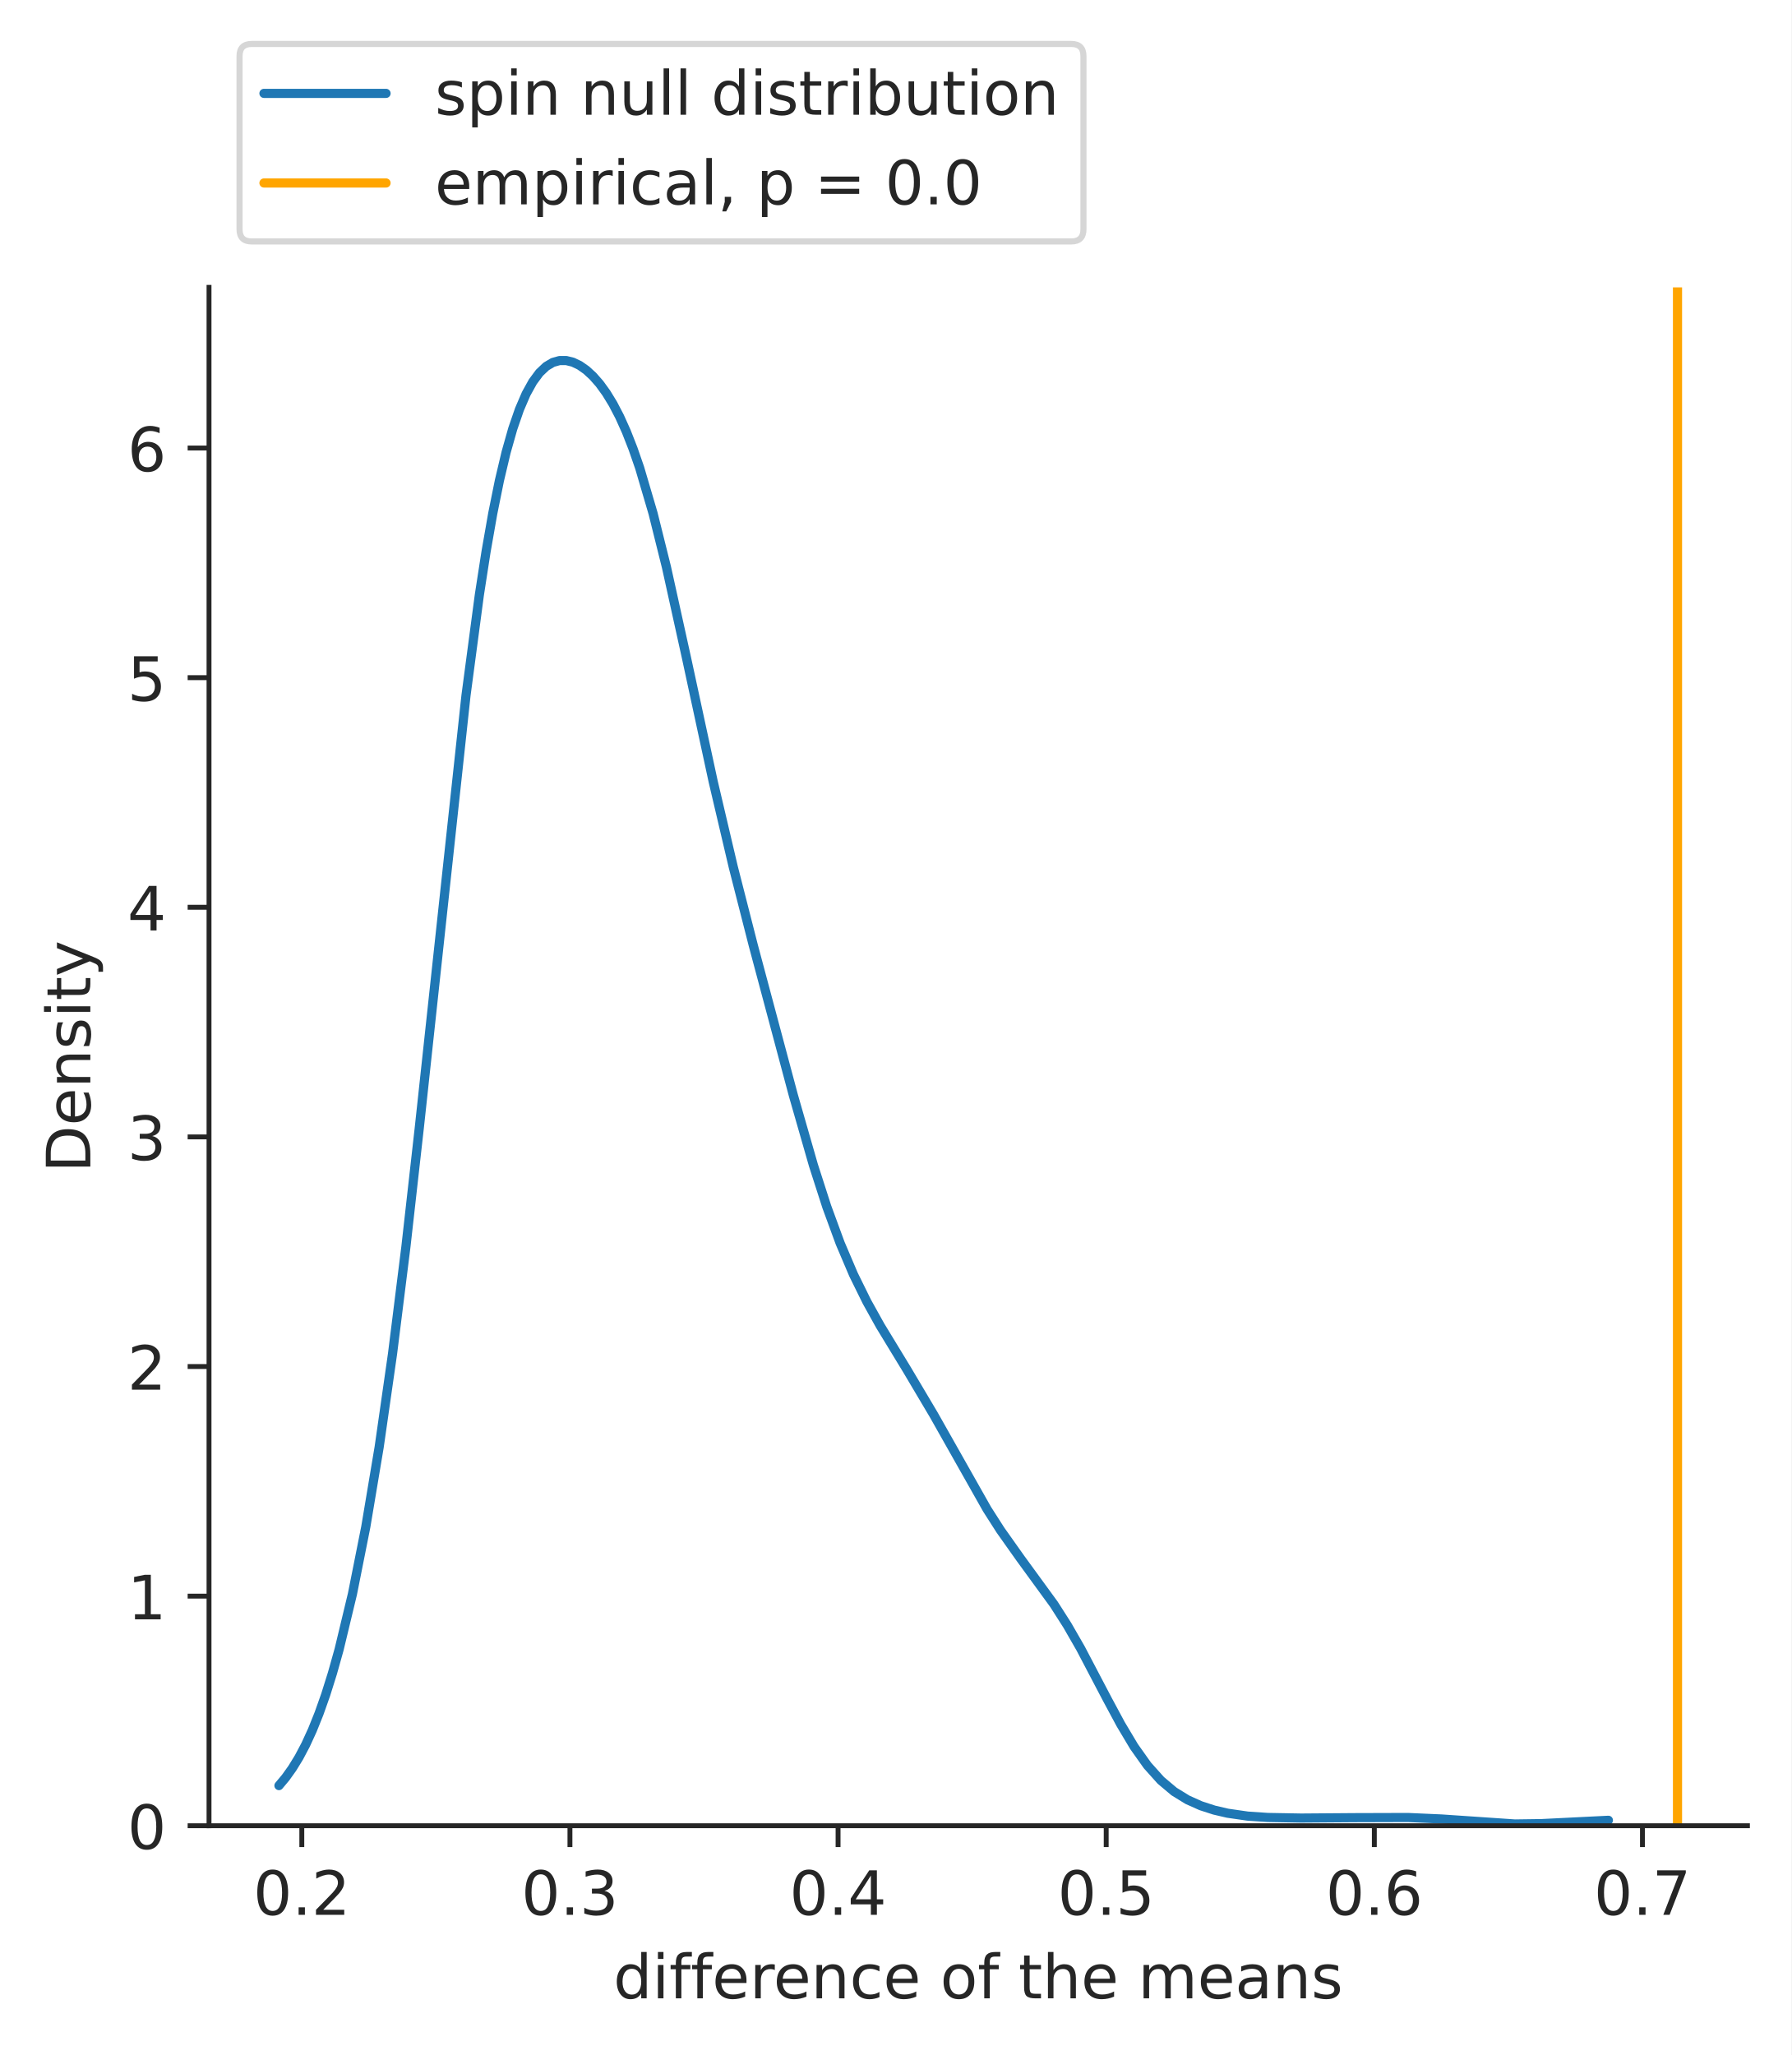
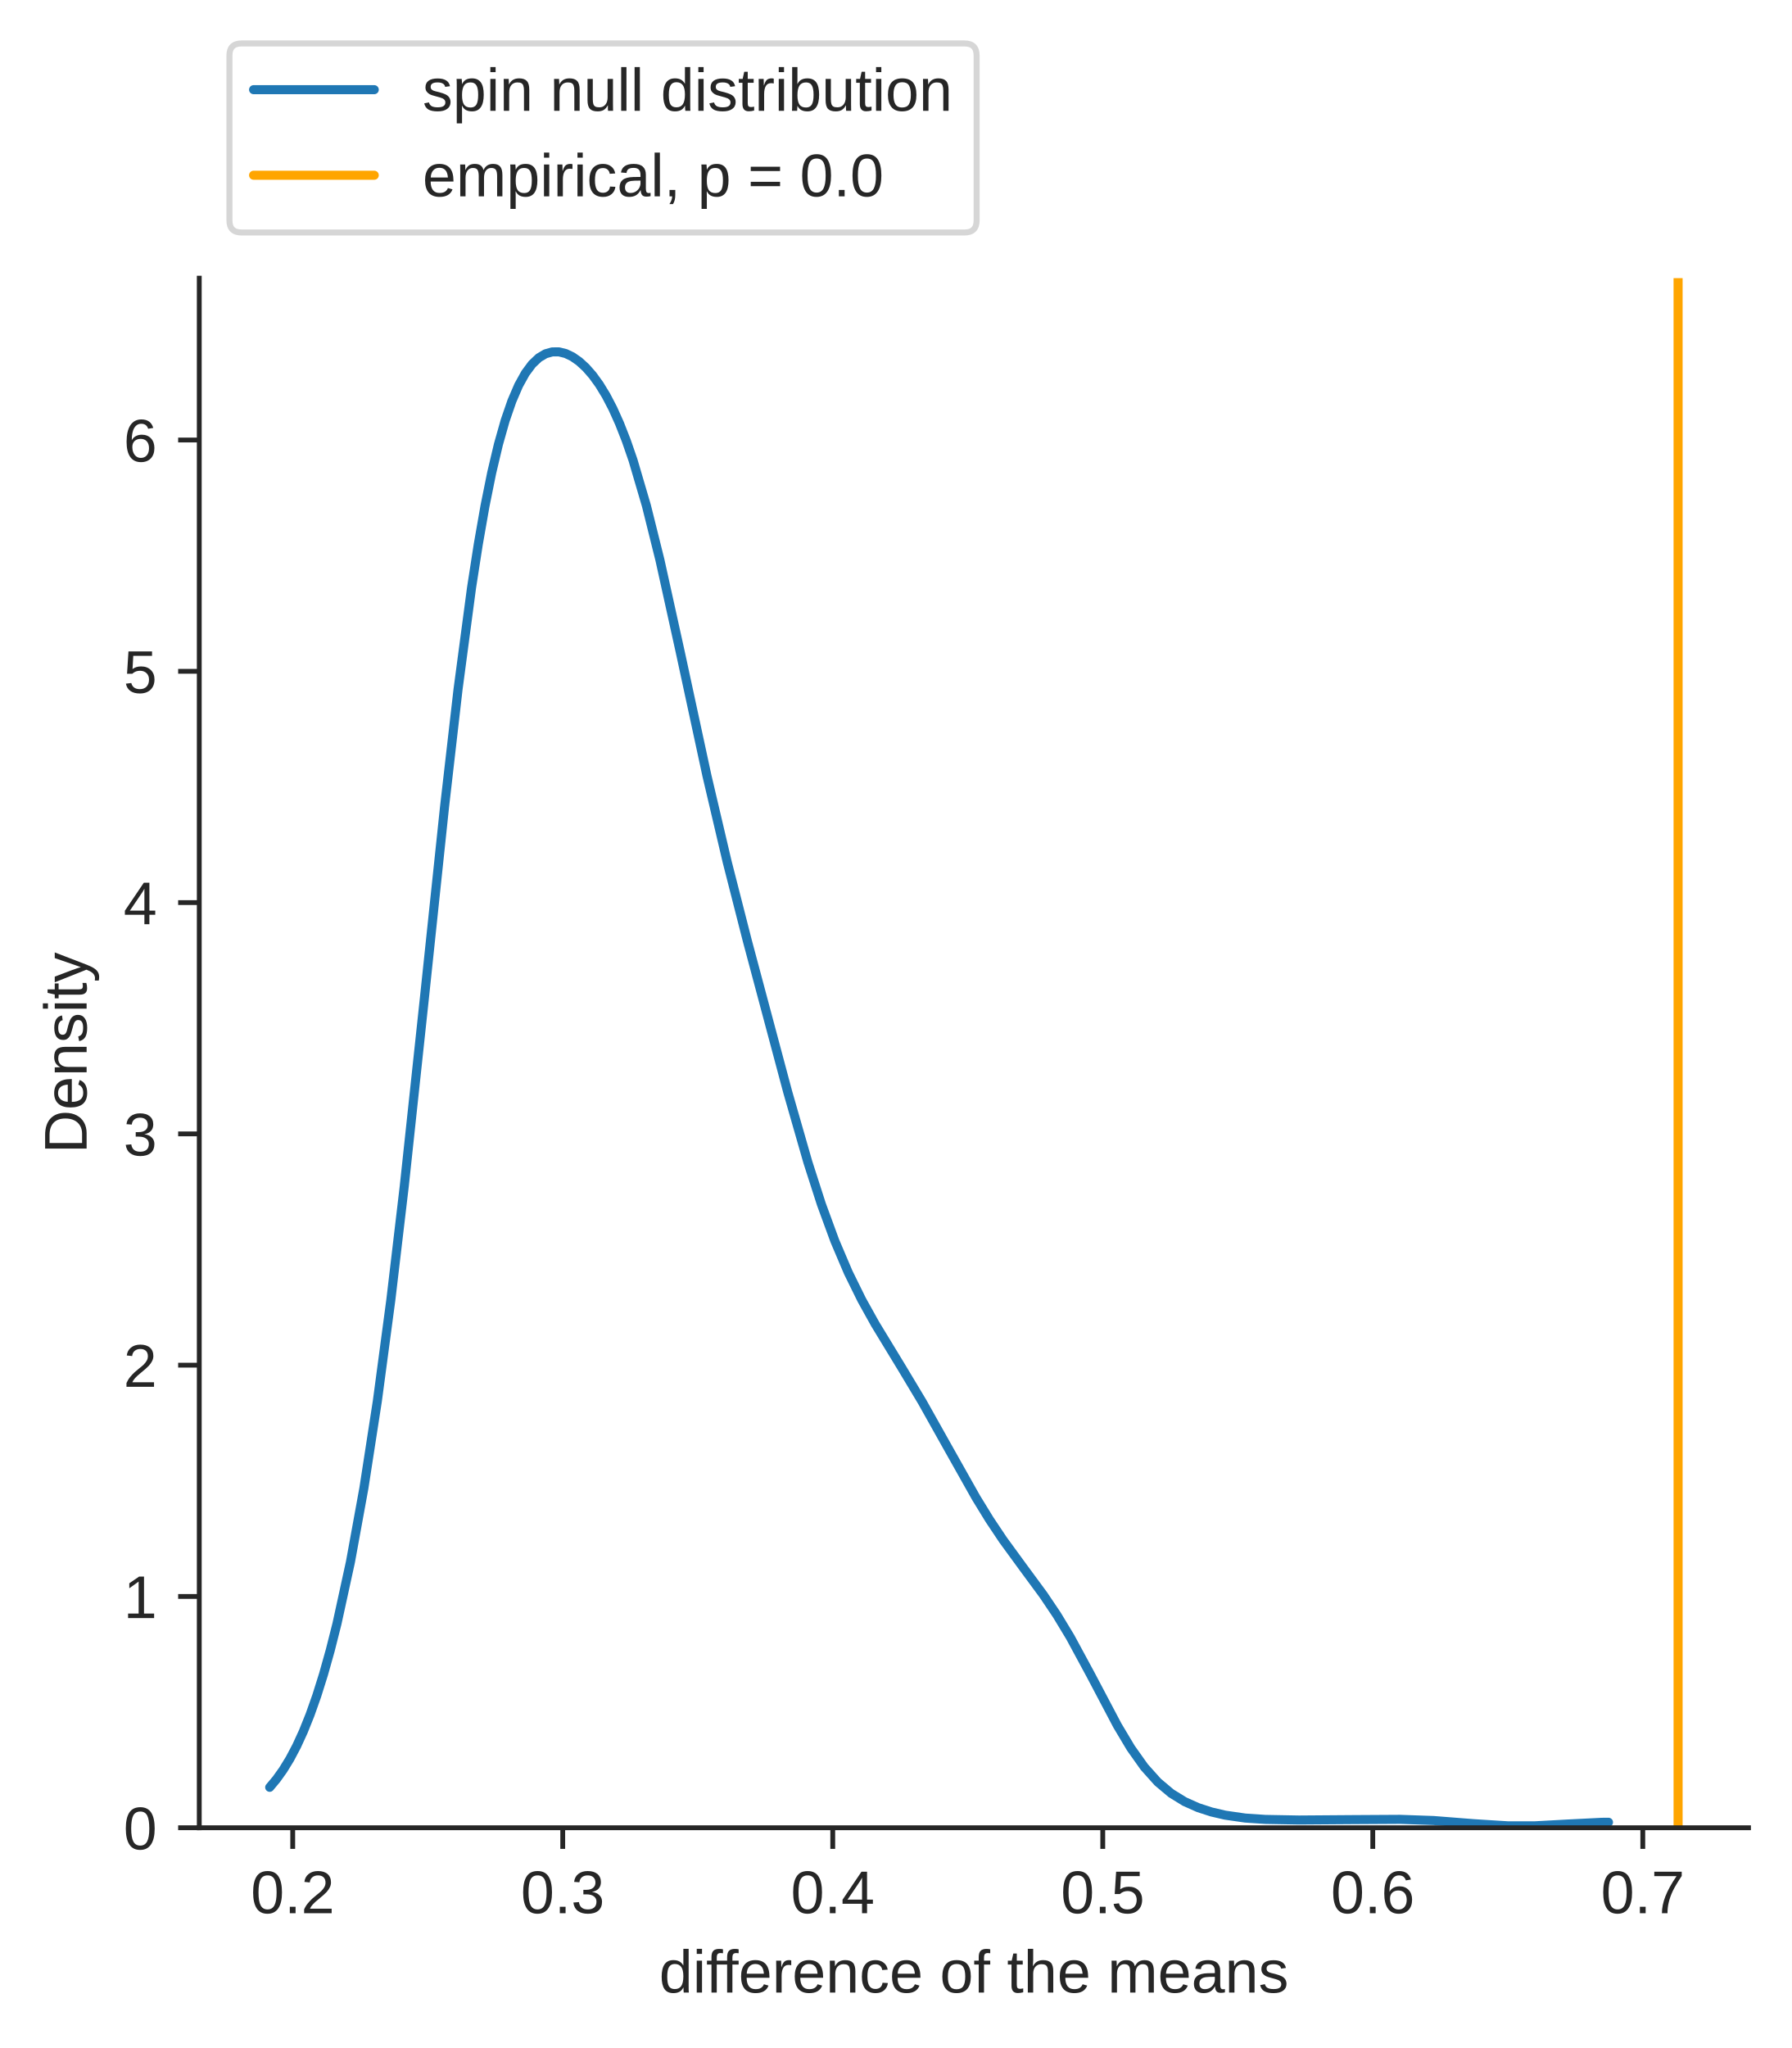
- <svg xmlns="http://www.w3.org/2000/svg" xmlns:xlink="http://www.w3.org/1999/xlink" height="336.652pt" version="1.1" viewBox="0 0 293.46 336.652" width="293.46pt">
+ <svg xmlns="http://www.w3.org/2000/svg" xmlns:xlink="http://www.w3.org/1999/xlink" height="339.317pt" version="1.1" viewBox="0 0 296.962 339.317" width="296.962pt">
  <defs>
    <style type="text/css">*{stroke-linecap:butt;stroke-linejoin:round;}</style>
  </defs>
  <g id="figure_1">
    <g id="patch_1">
-       <path d="M 0 336.652  L 293.46 336.652  L 293.46 0  L 0 0  z " style="fill:#ffffff;" />
+       <path d="M 0 339.317  L 296.962 339.317  L 296.962 0  L 0 0  z " style="fill:#ffffff;" />
    </g>
    <g id="axes_1">
      <g id="patch_2">
-         <path d="M 34.241 299.095  L 286.26 299.095  L 286.26 47.076  L 34.241 47.076  z " style="fill:#ffffff;" />
+         <path d="M 33.023 302.827  L 289.762 302.827  L 289.762 46.088  L 33.023 46.088  z " style="fill:#ffffff;" />
      </g>
      <g id="matplotlib.axis_1">
        <g id="xtick_1">
          <g id="line2d_1">
            <defs>
-               <path d="M 0 0  L 0 3.5  " id="m9b306a868a" style="stroke:#262626;stroke-width:0.8;" />
+               <path d="M 0 0  L 0 3.5  " id="m96ba53799f" style="stroke:#262626;stroke-width:0.8;" />
            </defs>
            <g>
-               <use style="fill:#262626;stroke:#262626;stroke-width:0.8;" x="49.442" xlink:href="#m9b306a868a" y="299.095" />
+               <use style="fill:#262626;stroke:#262626;stroke-width:0.8;" x="48.509" xlink:href="#m96ba53799f" y="302.827" />
            </g>
          </g>
          <g id="text_1">
-             <text style="fill:#262626;font-family:DejaVu Sans;font-size:10px;font-stretch:normal;font-style:normal;font-weight:normal;text-anchor:middle;" transform="rotate(-0, 49.44169, 313.6938)" x="49.442" y="313.694">0.2</text>
+             <text style="fill:#262626;font-family:Arial;font-size:10px;font-stretch:normal;font-style:normal;font-weight:normal;text-anchor:middle;" transform="rotate(-0, 48.5092, 316.9844)" x="48.509" y="316.984">0.2</text>
          </g>
        </g>
        <g id="xtick_2">
          <g id="line2d_2">
            <g>
-               <use style="fill:#262626;stroke:#262626;stroke-width:0.8;" x="93.366" xlink:href="#m9b306a868a" y="299.095" />
+               <use style="fill:#262626;stroke:#262626;stroke-width:0.8;" x="93.256" xlink:href="#m96ba53799f" y="302.827" />
            </g>
          </g>
          <g id="text_2">
-             <text style="fill:#262626;font-family:DejaVu Sans;font-size:10px;font-stretch:normal;font-style:normal;font-weight:normal;text-anchor:middle;" transform="rotate(-0, 93.36576, 313.6938)" x="93.366" y="313.694">0.3</text>
+             <text style="fill:#262626;font-family:Arial;font-size:10px;font-stretch:normal;font-style:normal;font-weight:normal;text-anchor:middle;" transform="rotate(-0, 93.25592, 316.9844)" x="93.256" y="316.984">0.3</text>
          </g>
        </g>
        <g id="xtick_3">
          <g id="line2d_3">
            <g>
-               <use style="fill:#262626;stroke:#262626;stroke-width:0.8;" x="137.29" xlink:href="#m9b306a868a" y="299.095" />
+               <use style="fill:#262626;stroke:#262626;stroke-width:0.8;" x="138.003" xlink:href="#m96ba53799f" y="302.827" />
            </g>
          </g>
          <g id="text_3">
-             <text style="fill:#262626;font-family:DejaVu Sans;font-size:10px;font-stretch:normal;font-style:normal;font-weight:normal;text-anchor:middle;" transform="rotate(-0, 137.2898, 313.6938)" x="137.29" y="313.694">0.4</text>
+             <text style="fill:#262626;font-family:Arial;font-size:10px;font-stretch:normal;font-style:normal;font-weight:normal;text-anchor:middle;" transform="rotate(-0, 138.0026, 316.9844)" x="138.003" y="316.984">0.4</text>
          </g>
        </g>
        <g id="xtick_4">
          <g id="line2d_4">
            <g>
-               <use style="fill:#262626;stroke:#262626;stroke-width:0.8;" x="181.214" xlink:href="#m9b306a868a" y="299.095" />
+               <use style="fill:#262626;stroke:#262626;stroke-width:0.8;" x="182.749" xlink:href="#m96ba53799f" y="302.827" />
            </g>
          </g>
          <g id="text_4">
-             <text style="fill:#262626;font-family:DejaVu Sans;font-size:10px;font-stretch:normal;font-style:normal;font-weight:normal;text-anchor:middle;" transform="rotate(-0, 181.2139, 313.6938)" x="181.214" y="313.694">0.5</text>
+             <text style="fill:#262626;font-family:Arial;font-size:10px;font-stretch:normal;font-style:normal;font-weight:normal;text-anchor:middle;" transform="rotate(-0, 182.7493, 316.9844)" x="182.749" y="316.984">0.5</text>
          </g>
        </g>
        <g id="xtick_5">
          <g id="line2d_5">
            <g>
-               <use style="fill:#262626;stroke:#262626;stroke-width:0.8;" x="225.138" xlink:href="#m9b306a868a" y="299.095" />
+               <use style="fill:#262626;stroke:#262626;stroke-width:0.8;" x="227.496" xlink:href="#m96ba53799f" y="302.827" />
            </g>
          </g>
          <g id="text_5">
-             <text style="fill:#262626;font-family:DejaVu Sans;font-size:10px;font-stretch:normal;font-style:normal;font-weight:normal;text-anchor:middle;" transform="rotate(-0, 225.138, 313.6938)" x="225.138" y="313.694">0.6</text>
+             <text style="fill:#262626;font-family:Arial;font-size:10px;font-stretch:normal;font-style:normal;font-weight:normal;text-anchor:middle;" transform="rotate(-0, 227.4961, 316.9844)" x="227.496" y="316.984">0.6</text>
          </g>
        </g>
        <g id="xtick_6">
          <g id="line2d_6">
            <g>
-               <use style="fill:#262626;stroke:#262626;stroke-width:0.8;" x="269.062" xlink:href="#m9b306a868a" y="299.095" />
+               <use style="fill:#262626;stroke:#262626;stroke-width:0.8;" x="272.243" xlink:href="#m96ba53799f" y="302.827" />
            </g>
          </g>
          <g id="text_6">
-             <text style="fill:#262626;font-family:DejaVu Sans;font-size:10px;font-stretch:normal;font-style:normal;font-weight:normal;text-anchor:middle;" transform="rotate(-0, 269.0621, 313.6938)" x="269.062" y="313.694">0.7</text>
+             <text style="fill:#262626;font-family:Arial;font-size:10px;font-stretch:normal;font-style:normal;font-weight:normal;text-anchor:middle;" transform="rotate(-0, 272.2428, 316.9844)" x="272.243" y="316.984">0.7</text>
          </g>
        </g>
        <g id="text_7">
-           <text style="fill:#262626;font-family:DejaVu Sans;font-size:10px;font-stretch:normal;font-style:normal;font-weight:normal;text-anchor:middle;" transform="rotate(-0, 160.2501, 327.3719)" x="160.25" y="327.372">difference of the means</text>
+           <text style="fill:#262626;font-family:Arial;font-size:10px;font-stretch:normal;font-style:normal;font-weight:normal;text-anchor:middle;" transform="rotate(-0, 161.3929, 330.1297)" x="161.393" y="330.13">difference of the means</text>
        </g>
      </g>
      <g id="matplotlib.axis_2">
        <g id="ytick_1">
          <g id="line2d_7">
            <defs>
-               <path d="M 0 0  L -3.5 0  " id="mafcd9fd7bb" style="stroke:#262626;stroke-width:0.8;" />
+               <path d="M 0 0  L -3.5 0  " id="m9139774bbd" style="stroke:#262626;stroke-width:0.8;" />
            </defs>
            <g>
-               <use style="fill:#262626;stroke:#262626;stroke-width:0.8;" x="34.241" xlink:href="#mafcd9fd7bb" y="299.095" />
+               <use style="fill:#262626;stroke:#262626;stroke-width:0.8;" x="33.023" xlink:href="#m9139774bbd" y="302.827" />
            </g>
          </g>
          <g id="text_8">
-             <text style="fill:#262626;font-family:DejaVu Sans;font-size:10px;font-stretch:normal;font-style:normal;font-weight:normal;text-anchor:end;" transform="rotate(-0, 27.24063, 302.8945)" x="27.241" y="302.895">0</text>
+             <text style="fill:#262626;font-family:Arial;font-size:10px;font-stretch:normal;font-style:normal;font-weight:normal;text-anchor:end;" transform="rotate(-0, 26.02344, 306.4055)" x="26.023" y="306.405">0</text>
          </g>
        </g>
        <g id="ytick_2">
          <g id="line2d_8">
            <g>
-               <use style="fill:#262626;stroke:#262626;stroke-width:0.8;" x="34.241" xlink:href="#mafcd9fd7bb" y="261.479" />
+               <use style="fill:#262626;stroke:#262626;stroke-width:0.8;" x="33.023" xlink:href="#m9139774bbd" y="264.506" />
            </g>
          </g>
          <g id="text_9">
-             <text style="fill:#262626;font-family:DejaVu Sans;font-size:10px;font-stretch:normal;font-style:normal;font-weight:normal;text-anchor:end;" transform="rotate(-0, 27.24063, 265.2782)" x="27.241" y="265.278">1</text>
+             <text style="fill:#262626;font-family:Arial;font-size:10px;font-stretch:normal;font-style:normal;font-weight:normal;text-anchor:end;" transform="rotate(-0, 26.02344, 268.0846)" x="26.023" y="268.085">1</text>
          </g>
        </g>
        <g id="ytick_3">
          <g id="line2d_9">
            <g>
-               <use style="fill:#262626;stroke:#262626;stroke-width:0.8;" x="34.241" xlink:href="#mafcd9fd7bb" y="223.863" />
+               <use style="fill:#262626;stroke:#262626;stroke-width:0.8;" x="33.023" xlink:href="#m9139774bbd" y="226.185" />
            </g>
          </g>
          <g id="text_10">
-             <text style="fill:#262626;font-family:DejaVu Sans;font-size:10px;font-stretch:normal;font-style:normal;font-weight:normal;text-anchor:end;" transform="rotate(-0, 27.24063, 227.6618)" x="27.241" y="227.662">2</text>
+             <text style="fill:#262626;font-family:Arial;font-size:10px;font-stretch:normal;font-style:normal;font-weight:normal;text-anchor:end;" transform="rotate(-0, 26.02344, 229.7638)" x="26.023" y="229.764">2</text>
          </g>
        </g>
        <g id="ytick_4">
          <g id="line2d_10">
            <g>
-               <use style="fill:#262626;stroke:#262626;stroke-width:0.8;" x="34.241" xlink:href="#mafcd9fd7bb" y="186.246" />
+               <use style="fill:#262626;stroke:#262626;stroke-width:0.8;" x="33.023" xlink:href="#m9139774bbd" y="187.864" />
            </g>
          </g>
          <g id="text_11">
-             <text style="fill:#262626;font-family:DejaVu Sans;font-size:10px;font-stretch:normal;font-style:normal;font-weight:normal;text-anchor:end;" transform="rotate(-0, 27.24063, 190.0455)" x="27.241" y="190.045">3</text>
+             <text style="fill:#262626;font-family:Arial;font-size:10px;font-stretch:normal;font-style:normal;font-weight:normal;text-anchor:end;" transform="rotate(-0, 26.02344, 191.4429)" x="26.023" y="191.443">3</text>
          </g>
        </g>
        <g id="ytick_5">
          <g id="line2d_11">
            <g>
-               <use style="fill:#262626;stroke:#262626;stroke-width:0.8;" x="34.241" xlink:href="#mafcd9fd7bb" y="148.63" />
+               <use style="fill:#262626;stroke:#262626;stroke-width:0.8;" x="33.023" xlink:href="#m9139774bbd" y="149.543" />
            </g>
          </g>
          <g id="text_12">
-             <text style="fill:#262626;font-family:DejaVu Sans;font-size:10px;font-stretch:normal;font-style:normal;font-weight:normal;text-anchor:end;" transform="rotate(-0, 27.24063, 152.4291)" x="27.241" y="152.429">4</text>
+             <text style="fill:#262626;font-family:Arial;font-size:10px;font-stretch:normal;font-style:normal;font-weight:normal;text-anchor:end;" transform="rotate(-0, 26.02344, 153.122)" x="26.023" y="153.122">4</text>
          </g>
        </g>
        <g id="ytick_6">
          <g id="line2d_12">
            <g>
-               <use style="fill:#262626;stroke:#262626;stroke-width:0.8;" x="34.241" xlink:href="#mafcd9fd7bb" y="111.014" />
+               <use style="fill:#262626;stroke:#262626;stroke-width:0.8;" x="33.023" xlink:href="#m9139774bbd" y="111.222" />
            </g>
          </g>
          <g id="text_13">
-             <text style="fill:#262626;font-family:DejaVu Sans;font-size:10px;font-stretch:normal;font-style:normal;font-weight:normal;text-anchor:end;" transform="rotate(-0, 27.24063, 114.8127)" x="27.241" y="114.813">5</text>
+             <text style="fill:#262626;font-family:Arial;font-size:10px;font-stretch:normal;font-style:normal;font-weight:normal;text-anchor:end;" transform="rotate(-0, 26.02344, 114.8011)" x="26.023" y="114.801">5</text>
          </g>
        </g>
        <g id="ytick_7">
          <g id="line2d_13">
            <g>
-               <use style="fill:#262626;stroke:#262626;stroke-width:0.8;" x="34.241" xlink:href="#mafcd9fd7bb" y="73.397" />
+               <use style="fill:#262626;stroke:#262626;stroke-width:0.8;" x="33.023" xlink:href="#m9139774bbd" y="72.901" />
            </g>
          </g>
          <g id="text_14">
-             <text style="fill:#262626;font-family:DejaVu Sans;font-size:10px;font-stretch:normal;font-style:normal;font-weight:normal;text-anchor:end;" transform="rotate(-0, 27.24063, 77.19638)" x="27.241" y="77.196">6</text>
+             <text style="fill:#262626;font-family:Arial;font-size:10px;font-stretch:normal;font-style:normal;font-weight:normal;text-anchor:end;" transform="rotate(-0, 26.02344, 76.48028)" x="26.023" y="76.48">6</text>
          </g>
        </g>
        <g id="text_15">
-           <text style="fill:#262626;font-family:DejaVu Sans;font-size:10px;font-stretch:normal;font-style:normal;font-weight:normal;text-anchor:middle;" transform="rotate(-90, 14.79844, 173.0859)" x="14.798" y="173.086">Density</text>
+           <text style="fill:#262626;font-family:Arial;font-size:10px;font-stretch:normal;font-style:normal;font-weight:normal;text-anchor:middle;" transform="rotate(-90, 14.35781, 174.4571)" x="14.358" y="174.457">Density</text>
        </g>
      </g>
      <g id="line2d_14">
-         <path clip-path="url(#p090376d69d)" d="M 45.696 292.517  L 46.79 291.209  L 47.885 289.676  L 48.979 287.89  L 50.074 285.82  L 51.168 283.435  L 52.263 280.709  L 53.357 277.616  L 54.451 274.132  L 55.546 270.237  L 57.735 261.133  L 59.923 250.138  L 62.112 237.074  L 64.301 221.792  L 66.49 204.286  L 68.679 184.836  L 76.34 113.912  L 78.528 97.446  L 79.623 90.381  L 80.717 84.14  L 81.812 78.722  L 82.906 74.102  L 84 70.233  L 85.095 67.06  L 86.189 64.517  L 87.284 62.539  L 88.378 61.062  L 89.473 60.025  L 90.567 59.375  L 91.661 59.068  L 92.756 59.064  L 93.85 59.334  L 94.945 59.857  L 96.039 60.621  L 97.133 61.624  L 98.228 62.872  L 99.322 64.381  L 100.417 66.173  L 101.511 68.273  L 102.605 70.707  L 103.7 73.499  L 104.794 76.662  L 106.983 84.104  L 109.172 92.892  L 112.455 107.759  L 116.833 128.038  L 120.116 142.007  L 123.399 154.862  L 129.966 179.439  L 133.249 190.877  L 135.438 197.68  L 137.627 203.649  L 139.816 208.793  L 142.004 213.237  L 144.193 217.174  L 148.571 224.371  L 152.948 231.75  L 161.704 247.247  L 163.893 250.669  L 167.176 255.304  L 172.648 262.81  L 174.837 266.239  L 177.026 270.049  L 181.403 278.39  L 183.592 282.464  L 185.781 286.131  L 187.97 289.216  L 190.159 291.658  L 192.347 293.499  L 194.536 294.846  L 196.725 295.823  L 198.914 296.533  L 201.103 297.042  L 204.386 297.517  L 207.669 297.739  L 213.141 297.838  L 221.897 297.772  L 230.652 297.745  L 236.124 297.987  L 248.162 298.805  L 252.54 298.744  L 263.484 298.201  L 263.484 298.201  " style="fill:none;stroke:#1f77b4;stroke-linecap:round;stroke-width:1.5;" />
+         <path clip-path="url(#p543db4ab26)" d="M 44.693 296.126  L 45.808 294.792  L 46.923 293.231  L 48.038 291.412  L 49.153 289.302  L 50.268 286.873  L 51.383 284.096  L 52.498 280.945  L 53.613 277.396  L 54.728 273.428  L 55.842 269.021  L 58.072 258.805  L 60.302 246.573  L 62.532 232.148  L 64.762 215.432  L 66.992 196.549  L 70.336 165.315  L 73.681 133.578  L 75.911 114.175  L 78.141 97.4  L 79.256 90.203  L 80.371 83.845  L 81.485 78.326  L 82.6 73.619  L 83.715 69.678  L 84.83 66.445  L 85.945 63.855  L 87.06 61.84  L 88.175 60.335  L 89.29 59.278  L 90.405 58.617  L 91.52 58.304  L 92.635 58.3  L 93.749 58.575  L 94.864 59.108  L 95.979 59.886  L 97.094 60.908  L 98.209 62.179  L 99.324 63.717  L 100.439 65.542  L 101.554 67.681  L 102.669 70.161  L 103.784 73.005  L 104.899 76.227  L 107.128 83.808  L 109.358 92.762  L 112.703 107.907  L 117.163 128.565  L 120.507 142.796  L 123.852 155.892  L 130.541 180.93  L 133.886 192.581  L 136.116 199.511  L 138.346 205.593  L 140.576 210.833  L 142.805 215.36  L 145.035 219.371  L 149.495 226.702  L 152.84 232.282  L 157.299 240.231  L 161.759 248.153  L 163.989 251.788  L 166.219 255.125  L 169.563 259.707  L 172.908 264.247  L 175.138 267.561  L 177.368 271.249  L 180.712 277.429  L 185.172 285.883  L 187.402 289.619  L 189.632 292.762  L 191.861 295.25  L 194.091 297.125  L 196.321 298.498  L 198.551 299.493  L 200.781 300.216  L 203.011 300.735  L 206.355 301.219  L 209.7 301.445  L 215.275 301.545  L 224.194 301.479  L 231.998 301.433  L 237.573 301.627  L 244.262 302.152  L 249.837 302.503  L 254.296 302.509  L 259.871 302.203  L 265.446 301.925  L 266.56 301.915  L 266.56 301.915  " style="fill:none;stroke:#1f77b4;stroke-linecap:round;stroke-width:1.5;" />
      </g>
      <g id="line2d_15">
-         <path clip-path="url(#p090376d69d)" d="M 274.804 299.095  L 274.804 47.076  " style="fill:none;stroke:#ffa500;stroke-linecap:round;stroke-width:1.5;" />
+         <path clip-path="url(#p543db4ab26)" d="M 278.092 302.827  L 278.092 46.088  " style="fill:none;stroke:#ffa500;stroke-linecap:round;stroke-width:1.5;" />
      </g>
      <g id="patch_3">
-         <path d="M 34.241 299.095  L 34.241 47.076  " style="fill:none;stroke:#262626;stroke-linecap:square;stroke-linejoin:miter;stroke-width:0.8;" />
+         <path d="M 33.023 302.827  L 33.023 46.088  " style="fill:none;stroke:#262626;stroke-linecap:square;stroke-linejoin:miter;stroke-width:0.8;" />
      </g>
      <g id="patch_4">
-         <path d="M 34.241 299.095  L 286.26 299.095  " style="fill:none;stroke:#262626;stroke-linecap:square;stroke-linejoin:miter;stroke-width:0.8;" />
+         <path d="M 33.023 302.827  L 289.762 302.827  " style="fill:none;stroke:#262626;stroke-linecap:square;stroke-linejoin:miter;stroke-width:0.8;" />
      </g>
      <g id="legend_1">
        <g id="patch_5">
-           <path d="M 41.241 39.556  L 175.488 39.556  Q 177.488 39.556 177.488 37.556  L 177.488 9.2  Q 177.488 7.2 175.488 7.2  L 41.241 7.2  Q 39.241 7.2 39.241 9.2  L 39.241 37.556  Q 39.241 39.556 41.241 39.556  z " style="fill:#ffffff;opacity:0.8;stroke:#cccccc;stroke-linejoin:miter;" />
+           <path d="M 40.023 38.52  L 159.845 38.52  Q 161.845 38.52 161.845 36.52  L 161.845 9.2  Q 161.845 7.2 159.845 7.2  L 40.023 7.2  Q 38.023 7.2 38.023 9.2  L 38.023 36.52  Q 38.023 38.52 40.023 38.52  z " style="fill:#ffffff;opacity:0.8;stroke:#cccccc;stroke-linejoin:miter;" />
        </g>
        <g id="line2d_16">
-           <path d="M 43.241 15.298  L 63.241 15.298  " style="fill:none;stroke:#1f77b4;stroke-linecap:round;stroke-width:1.5;" />
+           <path d="M 42.023 14.858  L 62.023 14.858  " style="fill:none;stroke:#1f77b4;stroke-linecap:round;stroke-width:1.5;" />
        </g>
        <g id="line2d_17" />
        <g id="text_16">
-           <text style="fill:#262626;font-family:DejaVu Sans;font-size:10px;font-stretch:normal;font-style:normal;font-weight:normal;text-anchor:start;" transform="rotate(-0, 71.24062, 18.79844)" x="71.241" y="18.798">spin null distribution</text>
+           <text style="fill:#262626;font-family:Arial;font-size:10px;font-stretch:normal;font-style:normal;font-weight:normal;text-anchor:start;" transform="rotate(-0, 70.02344, 18.35781)" x="70.023" y="18.358">spin null distribution</text>
        </g>
        <g id="line2d_18">
-           <path d="M 43.241 29.977  L 63.241 29.977  " style="fill:none;stroke:#ffa500;stroke-linecap:round;stroke-width:1.5;" />
+           <path d="M 42.023 29.033  L 62.023 29.033  " style="fill:none;stroke:#ffa500;stroke-linecap:round;stroke-width:1.5;" />
        </g>
        <g id="line2d_19" />
        <g id="text_17">
-           <text style="fill:#262626;font-family:DejaVu Sans;font-size:10px;font-stretch:normal;font-style:normal;font-weight:normal;text-anchor:start;" transform="rotate(-0, 71.24062, 33.47656)" x="71.241" y="33.477">empirical, p = 0.0</text>
+           <text style="fill:#262626;font-family:Arial;font-size:10px;font-stretch:normal;font-style:normal;font-weight:normal;text-anchor:start;" transform="rotate(-0, 70.02344, 32.53281)" x="70.023" y="32.533">empirical, p = 0.0</text>
        </g>
      </g>
    </g>
  </g>
  <defs>
-     <clipPath id="p090376d69d">
-       <rect height="252.019" width="252.019" x="34.241" y="47.076" />
+     <clipPath id="p543db4ab26">
+       <rect height="256.739" width="256.739" x="33.023" y="46.088" />
    </clipPath>
  </defs>
</svg>
